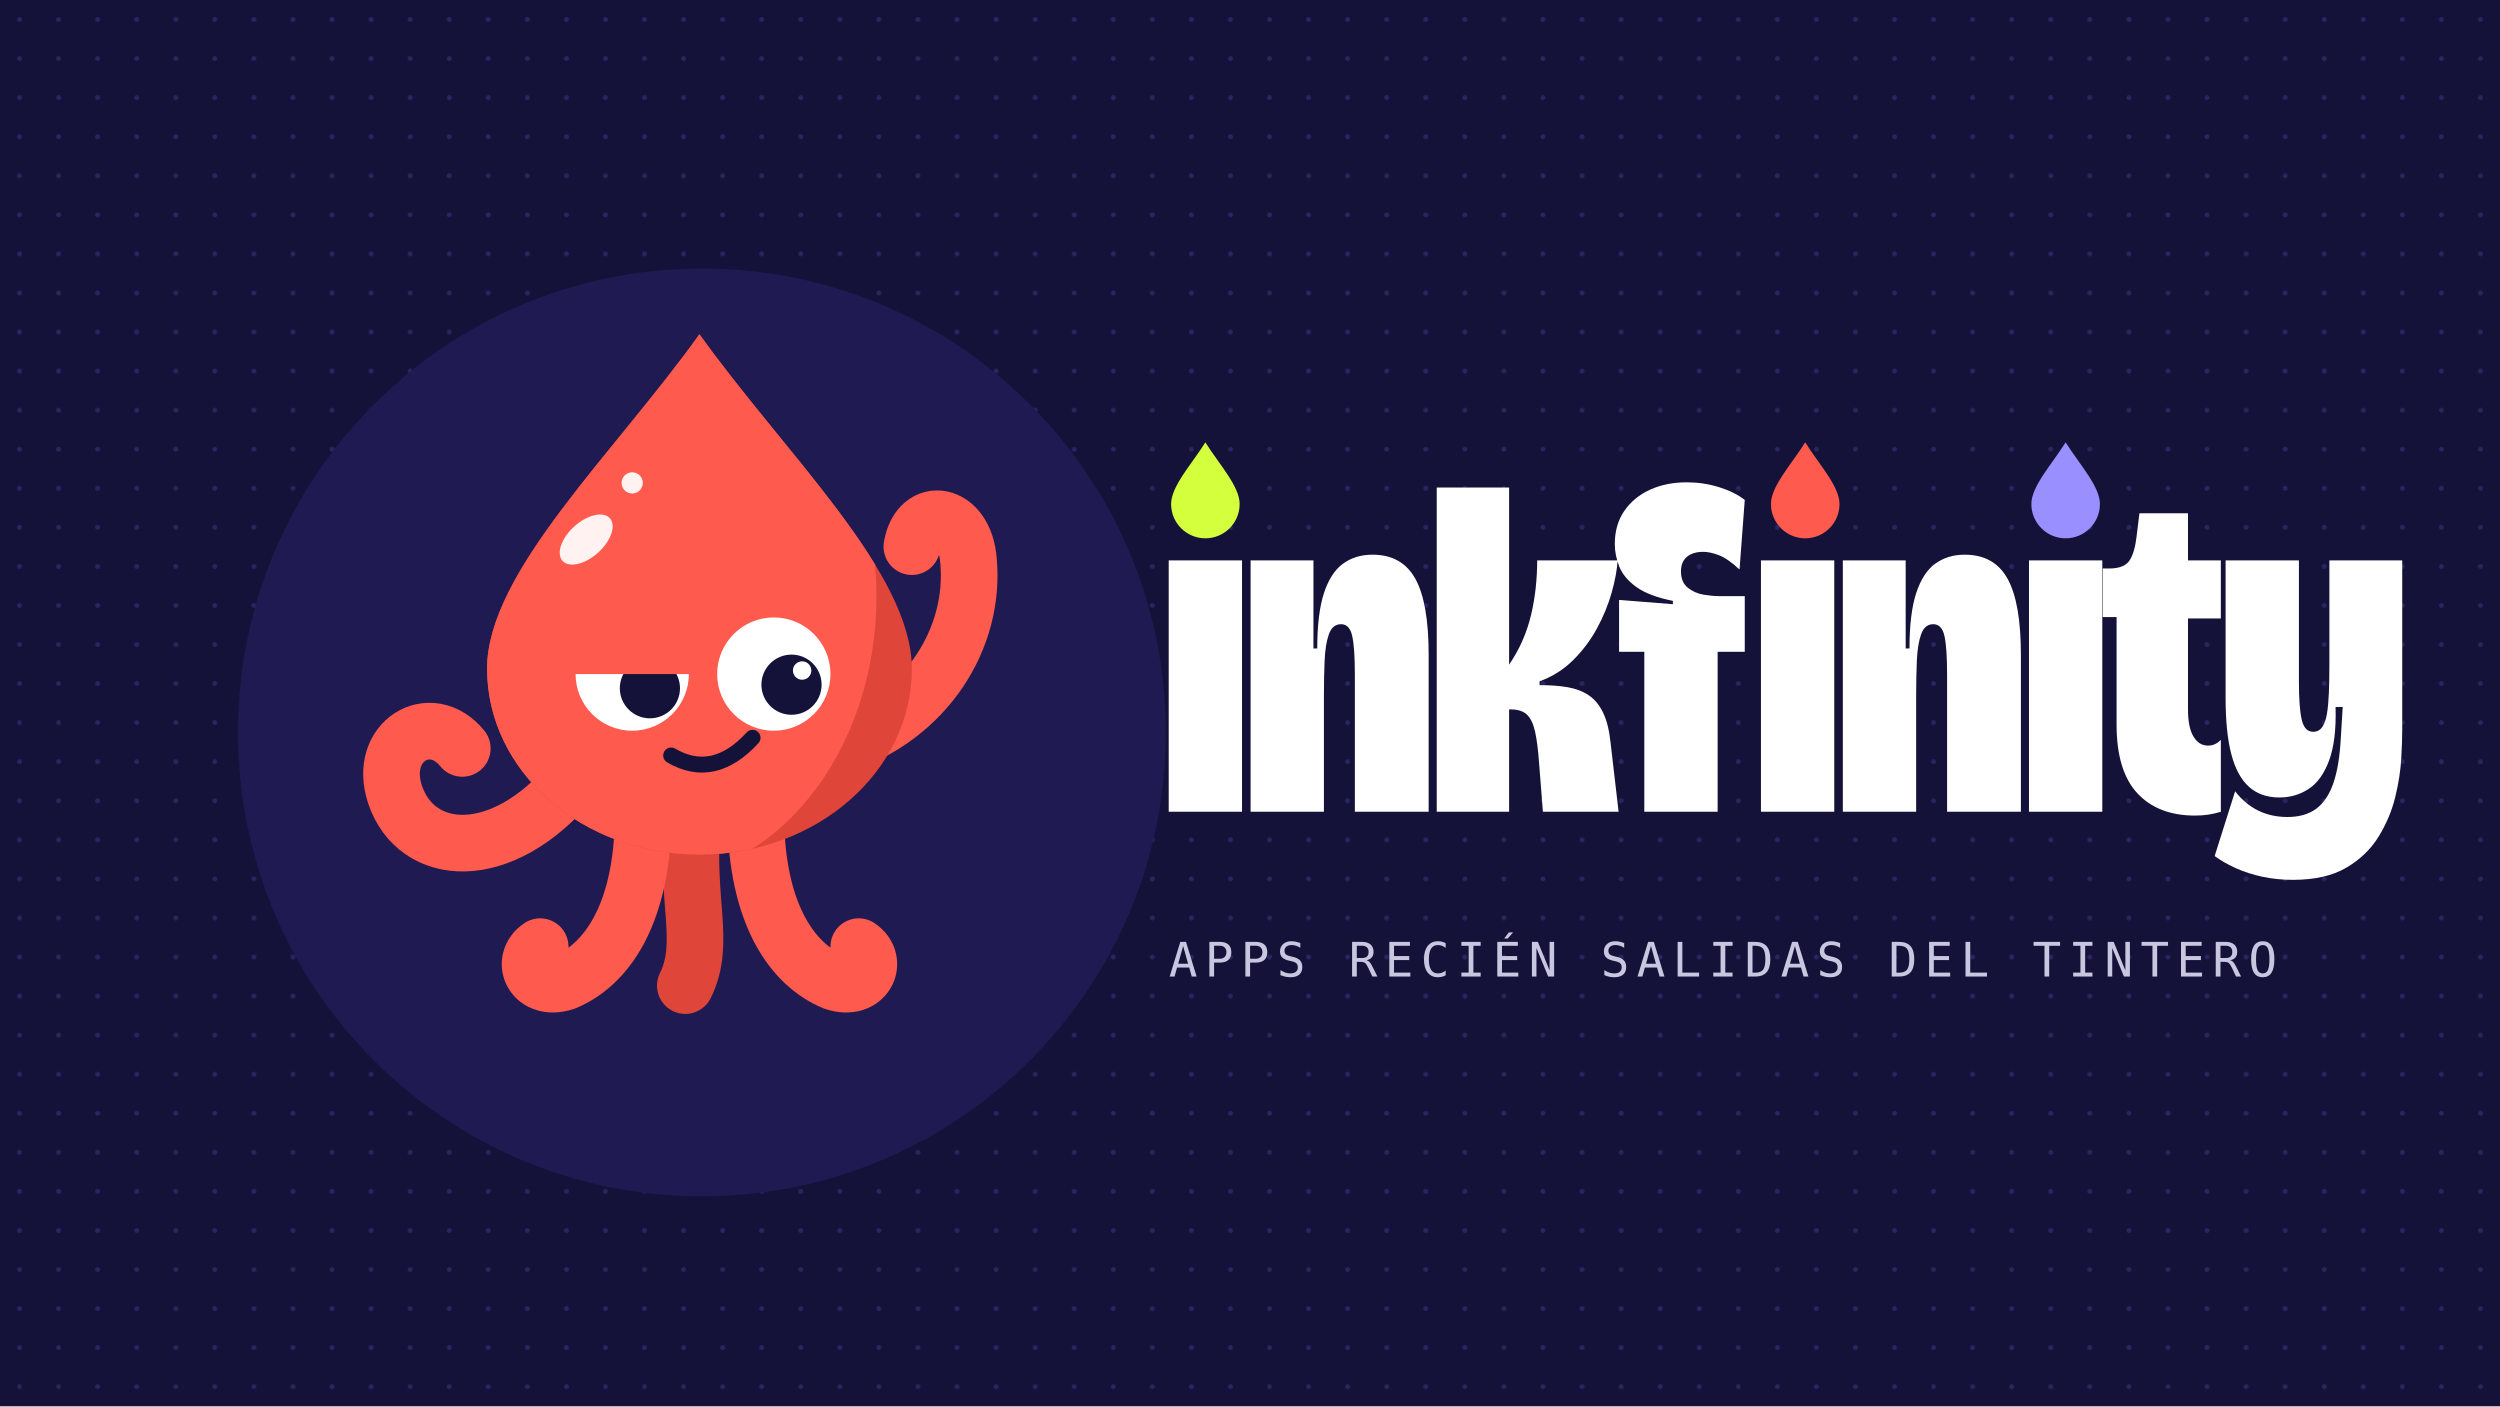
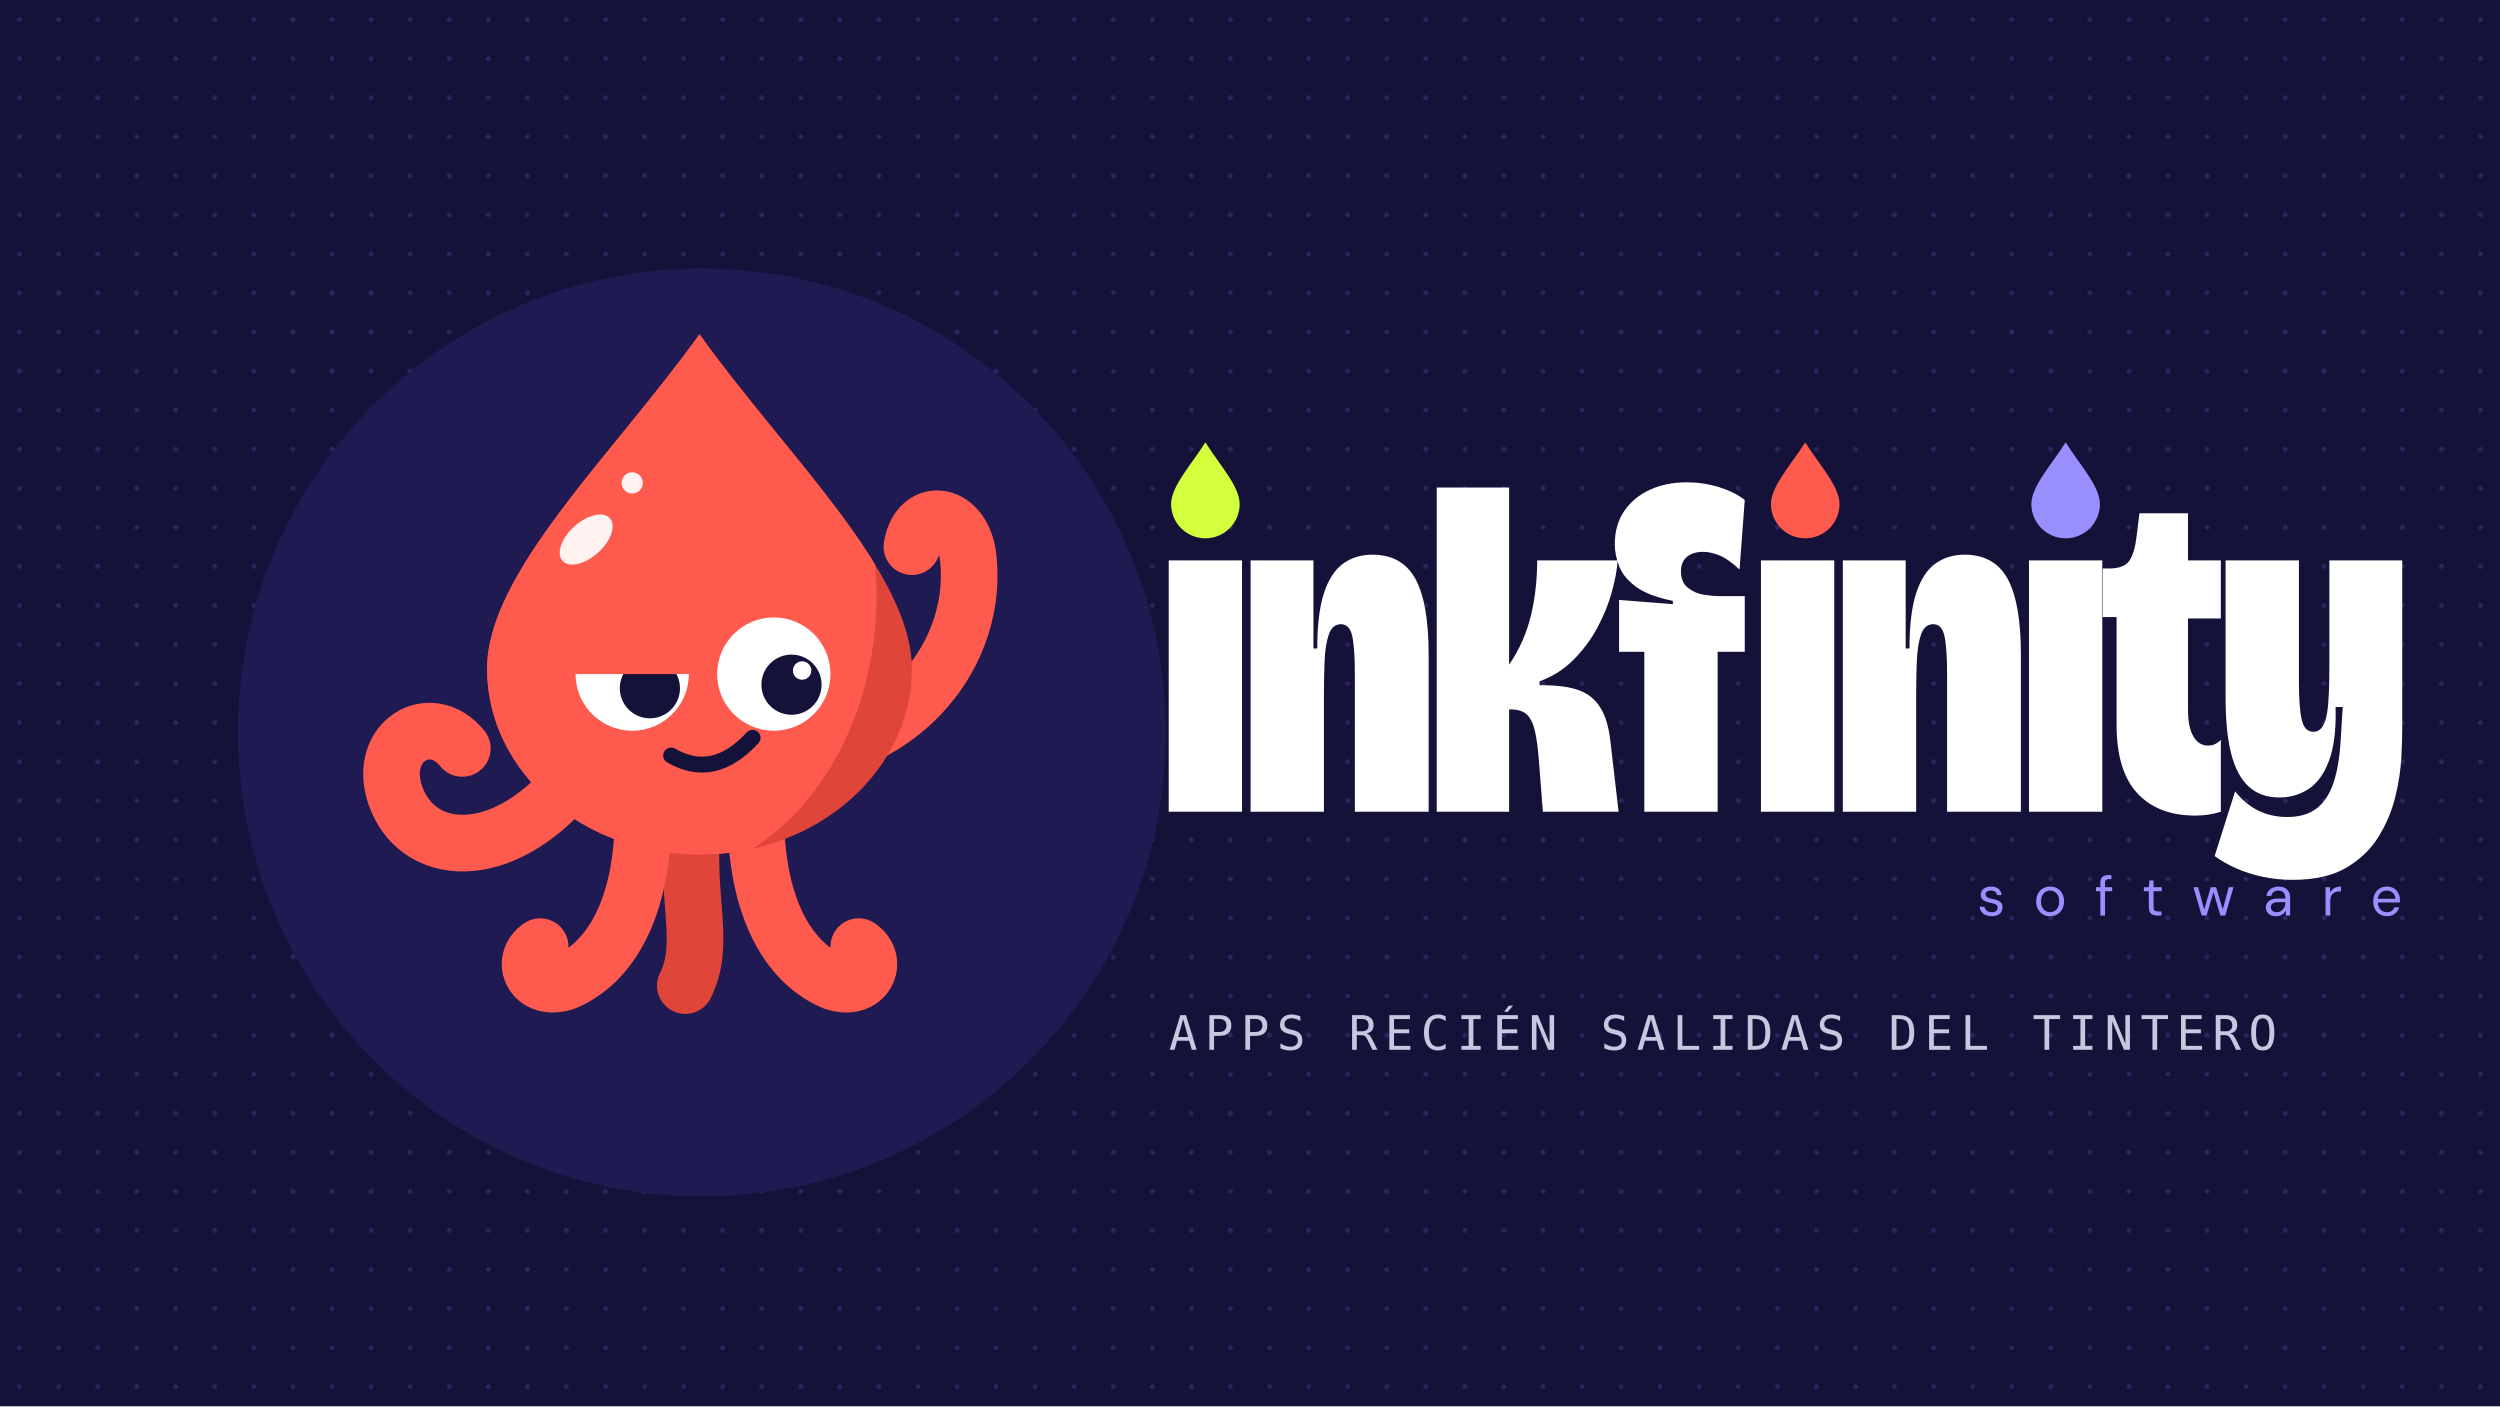
<svg xmlns="http://www.w3.org/2000/svg" viewBox="0 0 4096 2304" width="4096" height="2304">
  <defs>
    <pattern id="d" width="64" height="64" patternUnits="userSpaceOnUse">
      <circle cx="32" cy="32" r="4" fill="#2A2560" />
    </pattern>
  </defs>
  <rect width="4096" height="2304" fill="#15123A" />
  <rect width="4096" height="2304" fill="url(#d)" />
  <circle cx="1150" cy="1200" r="760" fill="#1F1A52" />
  <g transform="translate(450 420) scale(5.8)">
    <defs>
      <clipPath id="hdc">
        <path d="M5 0 C7 3.2 10 6.4 10 9 A5 5 0 0 1 0 9 C0 6.4 3 3.2 5 0 Z" transform="translate(60 22) scale(12 10.5)" />
      </clipPath>
    </defs>
    <g fill="none" stroke-linecap="round" stroke-linejoin="round" stroke-width="16">
      <path d="M118 160 C116 182 122 194 116 206" stroke="#E0453A" />
      <path d="M84 148 C64 172 40 170 34 152 C29 137 44 128 53 139" stroke="#FF5A4E" />
      <path d="M104 162 C103 186 94 200 82 205 C73 208 69 199 75 195" stroke="#FF5A4E" />
      <path d="M136 162 C137 186 146 200 158 205 C167 208 171 199 165 195" stroke="#FF5A4E" />
      <path d="M160 138 C184 130 198 108 196 86 C195 72 182 70 180 82" stroke="#FF5A4E" />
    </g>
    <path d="M5 0 C7 3.2 10 6.4 10 9 A5 5 0 0 1 0 9 C0 6.4 3 3.2 5 0 Z" transform="translate(60 22) scale(12 10.5)" fill="#E0453A" />
    <ellipse cx="106" cy="96" rx="64" ry="80" fill="#FF5A4E" clip-path="url(#hdc)" />
    <ellipse cx="88" cy="80" rx="9" ry="5" transform="rotate(-42 88 80)" fill="#FFFFFF" opacity="0.92" />
    <circle cx="101" cy="64" r="3" fill="#FFFFFF" opacity="0.92" />
    <circle cx="101" cy="118" r="16" fill="#FFFFFF" />
    <circle cx="141" cy="118" r="16" fill="#FFFFFF" />
    <circle cx="106" cy="122" r="8.5" fill="#15123A" />
    <circle cx="146" cy="121" r="8.5" fill="#15123A" />
    <circle cx="149" cy="117" r="2.6" fill="#FFFFFF" />
    <path d="M84 118 A17 17 0 0 1 118 118 Z" fill="#FF5A4E" />
    <path d="M112 141 Q124 148 135 136" fill="none" stroke="#15123A" stroke-width="4.5" stroke-linecap="round" />
  </g>
  <g transform="translate(1900 1330) scale(0.78)">
    <path fill="#FFFFFF" d="M19 0V-528H173V0Z M191 0V-323V-528H323V-343H331Q331 -416 345.0 -459.0Q359 -502 385.0 -521.0Q411 -540 447 -540Q509 -540 537.0 -489.5Q565 -439 565 -330V0H410V-288Q410 -344 404.5 -369.0Q399 -394 381 -394Q363 -394 355.5 -373.0Q348 -352 346.5 -318.0Q345 -284 345 -244V0Z M582 0V-681H734V-309Q751 -334 762.5 -360.5Q774 -387 780.5 -415.0Q787 -443 790.0 -471.5Q793 -500 793 -528H962Q960 -498 949.5 -460.5Q939 -423 919.0 -386.0Q899 -349 869.0 -319.0Q839 -289 798 -274V-266Q832 -266 857.5 -261.5Q883 -257 901.5 -244.5Q920 -232 931.5 -208.0Q943 -184 947 -146L964 0H805L797 -102Q794 -144 788.5 -168.5Q783 -193 771.5 -204.0Q760 -215 737 -215H734V0Z M1018 0V-336H965V-445L1078 -436V-443Q1028 -453 1001.5 -472.0Q975 -491 965.5 -515.0Q956 -539 956 -562Q956 -603 976.0 -632.0Q996 -661 1030.0 -676.5Q1064 -692 1107 -692Q1142 -692 1174.5 -682.0Q1207 -672 1229 -655L1218 -509Q1193 -532 1174.5 -539.0Q1156 -546 1142 -546Q1120 -546 1107.5 -535.5Q1095 -525 1095 -505Q1095 -482 1109.5 -470.5Q1124 -459 1142.5 -456.0Q1161 -453 1174 -453H1229V-336H1172V0Z M1263 0V-528H1417V0Z M1435 0V-323V-528H1567V-343H1575Q1575 -416 1589.0 -459.0Q1603 -502 1629.0 -521.0Q1655 -540 1691 -540Q1753 -540 1781.0 -489.5Q1809 -439 1809 -330V0H1654V-288Q1654 -344 1648.5 -369.0Q1643 -394 1625 -394Q1607 -394 1599.5 -373.0Q1592 -352 1590.5 -318.0Q1589 -284 1589 -244V0Z M1826 0V-528H1980V0Z M2175 8Q2097 8 2053.5 -39.0Q2010 -86 2010 -183V-409H1981V-511H1994Q2026 -511 2037.0 -527.5Q2048 -544 2052 -578L2058 -627H2160V-528H2229V-406H2160V-215Q2160 -177 2171.5 -158.0Q2183 -139 2202 -139Q2210 -139 2216.5 -142.0Q2223 -145 2229 -151V0Q2216 4 2203.0 6.0Q2190 8 2175 8Z M2380 143Q2347 143 2316.5 136.5Q2286 130 2260.5 118.5Q2235 107 2216 93L2259 -43Q2280 -16 2307.5 -2.5Q2335 11 2369 11Q2406 11 2429.5 -6.5Q2453 -24 2465.5 -60.5Q2478 -97 2481 -155L2485 -220H2470Q2472 -150 2456.5 -108.0Q2441 -66 2413.5 -48.0Q2386 -30 2352 -30Q2313 -30 2288.0 -52.5Q2263 -75 2251.0 -121.0Q2239 -167 2239 -239V-528H2393V-274Q2393 -218 2399.0 -193.0Q2405 -168 2423 -168Q2435 -168 2442.0 -178.0Q2449 -188 2452.0 -206.5Q2455 -225 2456.0 -251.0Q2457 -277 2457 -310V-528H2610V-170Q2610 -150 2608.0 -112.5Q2606 -75 2595.5 -31.5Q2585 12 2560.5 52.0Q2536 92 2492.5 117.5Q2449 143 2380 143Z" />
    <path fill="#D4FF3D" d="M5 0 C7 3.2 10 6.4 10 9 A5 5 0 0 1 0 9 C0 6.4 3 3.2 5 0 Z" transform="translate(24.0 -776) scale(14.4)" />
    <path fill="#FF5A4E" d="M5 0 C7 3.2 10 6.4 10 9 A5 5 0 0 1 0 9 C0 6.4 3 3.2 5 0 Z" transform="translate(1284.0 -776) scale(14.4)" />
    <path fill="#9A8FFF" d="M5 0 C7 3.2 10 6.4 10 9 A5 5 0 0 1 0 9 C0 6.4 3 3.2 5 0 Z" transform="translate(1831.0 -776) scale(14.4)" />
  </g>
-   <text x="1915" y="1600" font-family="JetBrains Mono, DejaVu Sans Mono, monospace" font-size="78" letter-spacing="12" fill="#C9C6E0">APPS RECIÉN SALIDAS DEL TINTERO</text>
+   <g fill="#9A8FFF" transform="translate(3239.4 1500) scale(0.092 -0.092)">
+     <path transform="translate(0 0)" d="M260 -12Q197 -12 150.5 9Q104 30 76.5 67.5Q49 105 43 156L129 156Q134 130 150 108Q166 86 193.5 72.5Q221 59 261 59Q296 59 319 69.5Q342 80 353.5 98Q365 116 365 137Q365 168 350.5 184Q336 200 308 209.5Q280 219 240 226Q207 232 175 242Q143 252 118 268.5Q93 285 78.5 309Q64 333 64 368Q64 411 86 444.5Q108 478 149.5 497Q191 516 246 516Q327 516 377 477Q427 438 436 364L353 364Q348 402 320.5 423.5Q293 445 245 445Q198 445 173.5 426Q149 407 149 376Q149 356 162.5 340.5Q176 325 202.5 314Q229 303 268 296Q318 287 359 272Q400 257 425.5 227.5Q451 198 451 144Q451 97 427.5 62Q404 27 361 7.5Q318 -12 260 -12Z" />
+     <path transform="translate(1002 0)" d="M295 -12Q225 -12 169 20.5Q113 53 81 112.5Q49 172 49 251Q49 332 81.5 391.5Q114 451 170.5 483.5Q227 516 297 516Q369 516 424.5 483.5Q480 451 512.5 391.5Q545 332 545 252Q545 172 512 112.5Q479 53 423 20.5Q367 -12 295 -12ZM296 60Q339 60 376 81.5Q413 103 436 146Q459 189 459 252Q459 316 436.5 358.5Q414 401 377.5 422.5Q341 444 297 444Q255 444 217.5 422.5Q180 401 157.5 358.5Q135 316 135 252Q135 189 157.5 146Q180 103 216.5 81.5Q253 60 296 60Z" />
+     <path transform="translate(2095 0)" d="M98 0L98 582Q98 630 114 660.5Q130 691 161.5 705.5Q193 720 239 720L296 720L296 648L252 648Q215 648 198.5 633Q182 618 182 580L182 0ZM21 433L21 504L309 504L309 433Z" />
+     <path transform="translate(2935 0)" d="M268 0Q223 0 190 14Q157 28 139.5 61.5Q122 95 122 152L122 433L34 433L34 504L122 504L133 626L206 626L206 504L352 504L352 433L206 433L206 152Q206 105 225 88.5Q244 72 292 72L346 72L346 0Z" />
+     <path transform="translate(3827 0)" d="M172 0L24 504L108 504L223 79L208 79L333 504L428 504L555 80L539 79L653 504L738 504L591 0L505 0L373 444L390 444L258 0Z" />
+     <path transform="translate(5090 0)" d="M234 -12Q173 -12 132 9.5Q91 31 71 66.5Q51 102 51 144Q51 195 77.5 230.5Q104 266 152.5 284.5Q201 303 267 303L400 303Q400 350 385.5 381.5Q371 413 343.5 429Q316 445 275 445Q227 445 192 421Q157 397 149 350L63 350Q69 404 99.5 440.5Q130 477 177 496.5Q224 516 275 516Q345 516 391.5 490.5Q438 465 461 419.5Q484 374 484 312L484 0L409 0L404 89L404 89Q394 68 378.5 49.5Q363 31 342 17.5Q321 4 294.5 -4Q268 -12 234 -12ZM247 59Q282 59 310.5 73.5Q339 88 359 113.5Q379 139 389.5 170Q400 201 400 235L400 238L274 238Q225 238 195 226.5Q165 215 152 194.5Q139 174 139 148Q139 121 151.5 101Q164 81 188.5 70Q213 59 247 59Z" />
+     <path transform="translate(6134 0)" d="M70 0L70 504L146 504L152 408L152 408Q169 442 195.5 466Q222 490 259.5 503Q297 516 345 516L345 428L314 428Q282 428 253 419.5Q224 411 201.5 392Q179 373 166.5 340.5Q154 308 154 260L154 0Z" />
+     <path transform="translate(7004 0)" d="M291 -12Q220 -12 165.5 21Q111 54 80 113.5Q49 173 49 252Q49 332 79.5 391Q110 450 165.5 483Q221 516 293 516Q367 516 418.5 483Q470 450 497.5 396.5Q525 343 525 279Q525 269 525 258Q525 247 524 233L112 233L112 298L443 298Q440 367 397.5 406Q355 445 291 445Q248 445 211.5 425.5Q175 406 153 368.5Q131 331 131 275L131 247Q131 185 153.5 143Q176 101 212.5 80Q249 59 291 59Q344 59 378.5 82.5Q413 106 428 146L511 146Q499 101 469 65Q439 29 394.5 8.5Q350 -12 291 -12Z" />
+   </g>
+   <text x="1915" y="1720" font-family="JetBrains Mono, DejaVu Sans Mono, monospace" font-size="78" letter-spacing="12" fill="#C9C6E0">APPS RECIÉN SALIDAS DEL TINTERO</text>
</svg>
